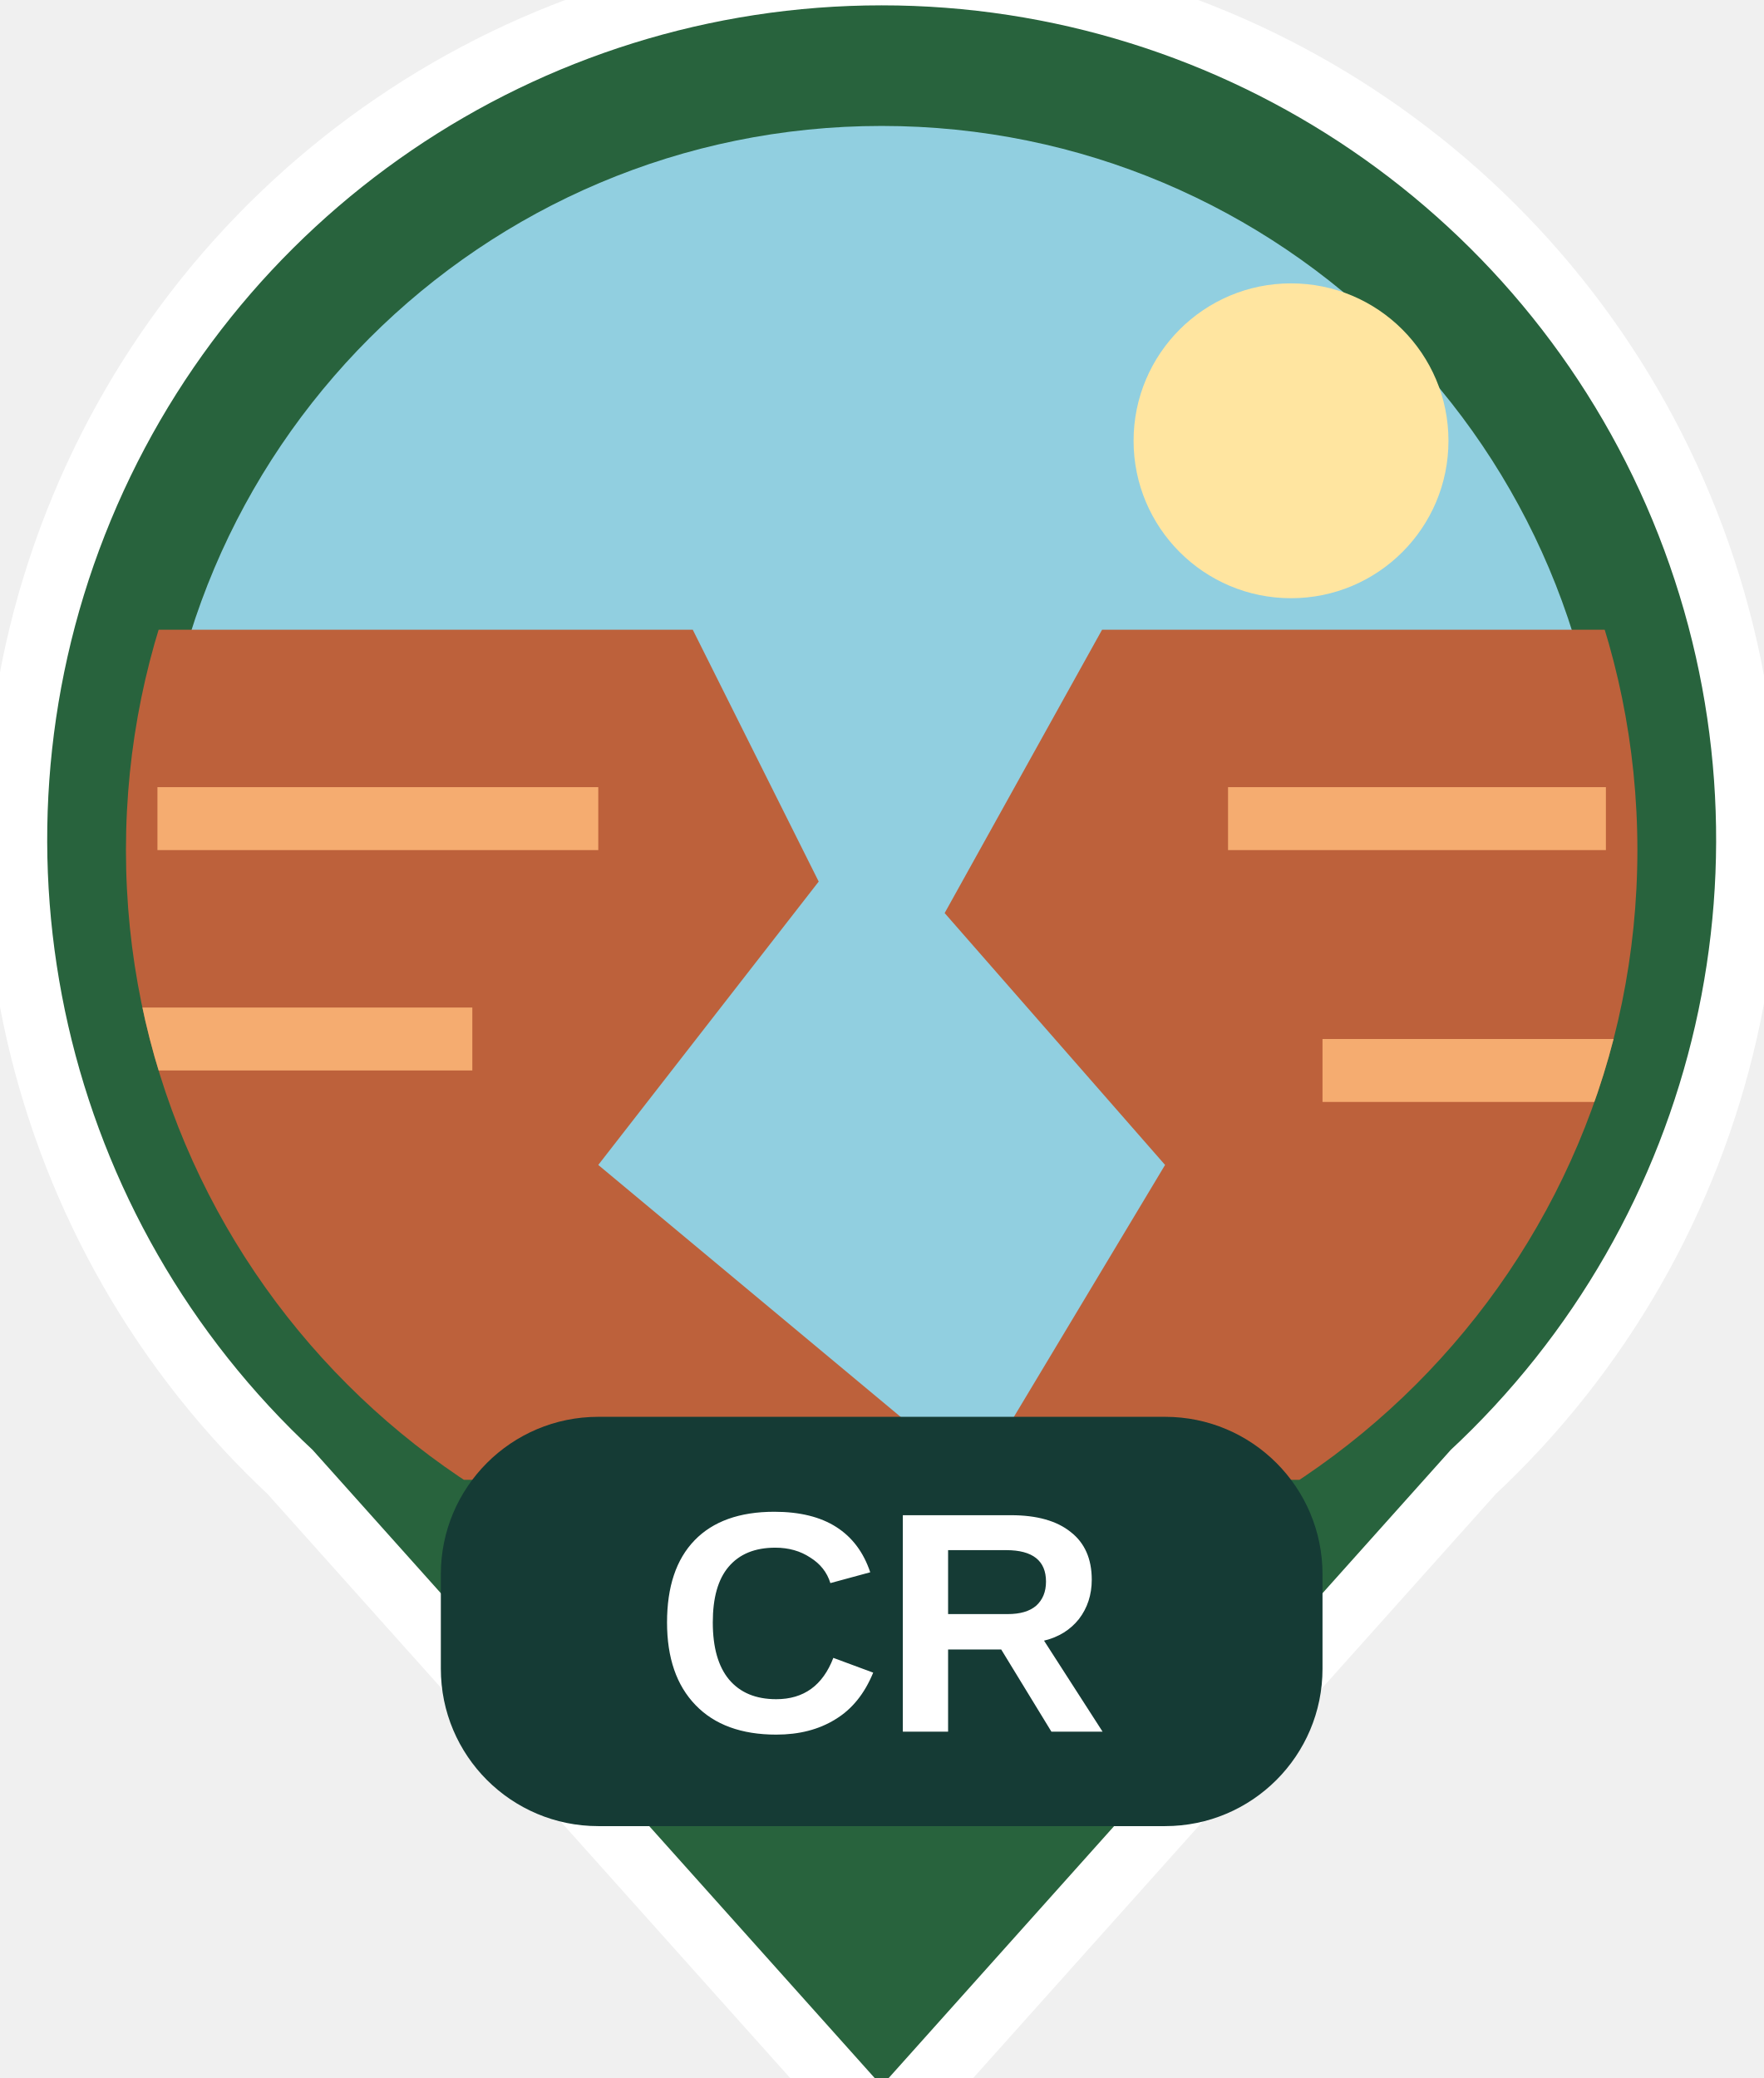
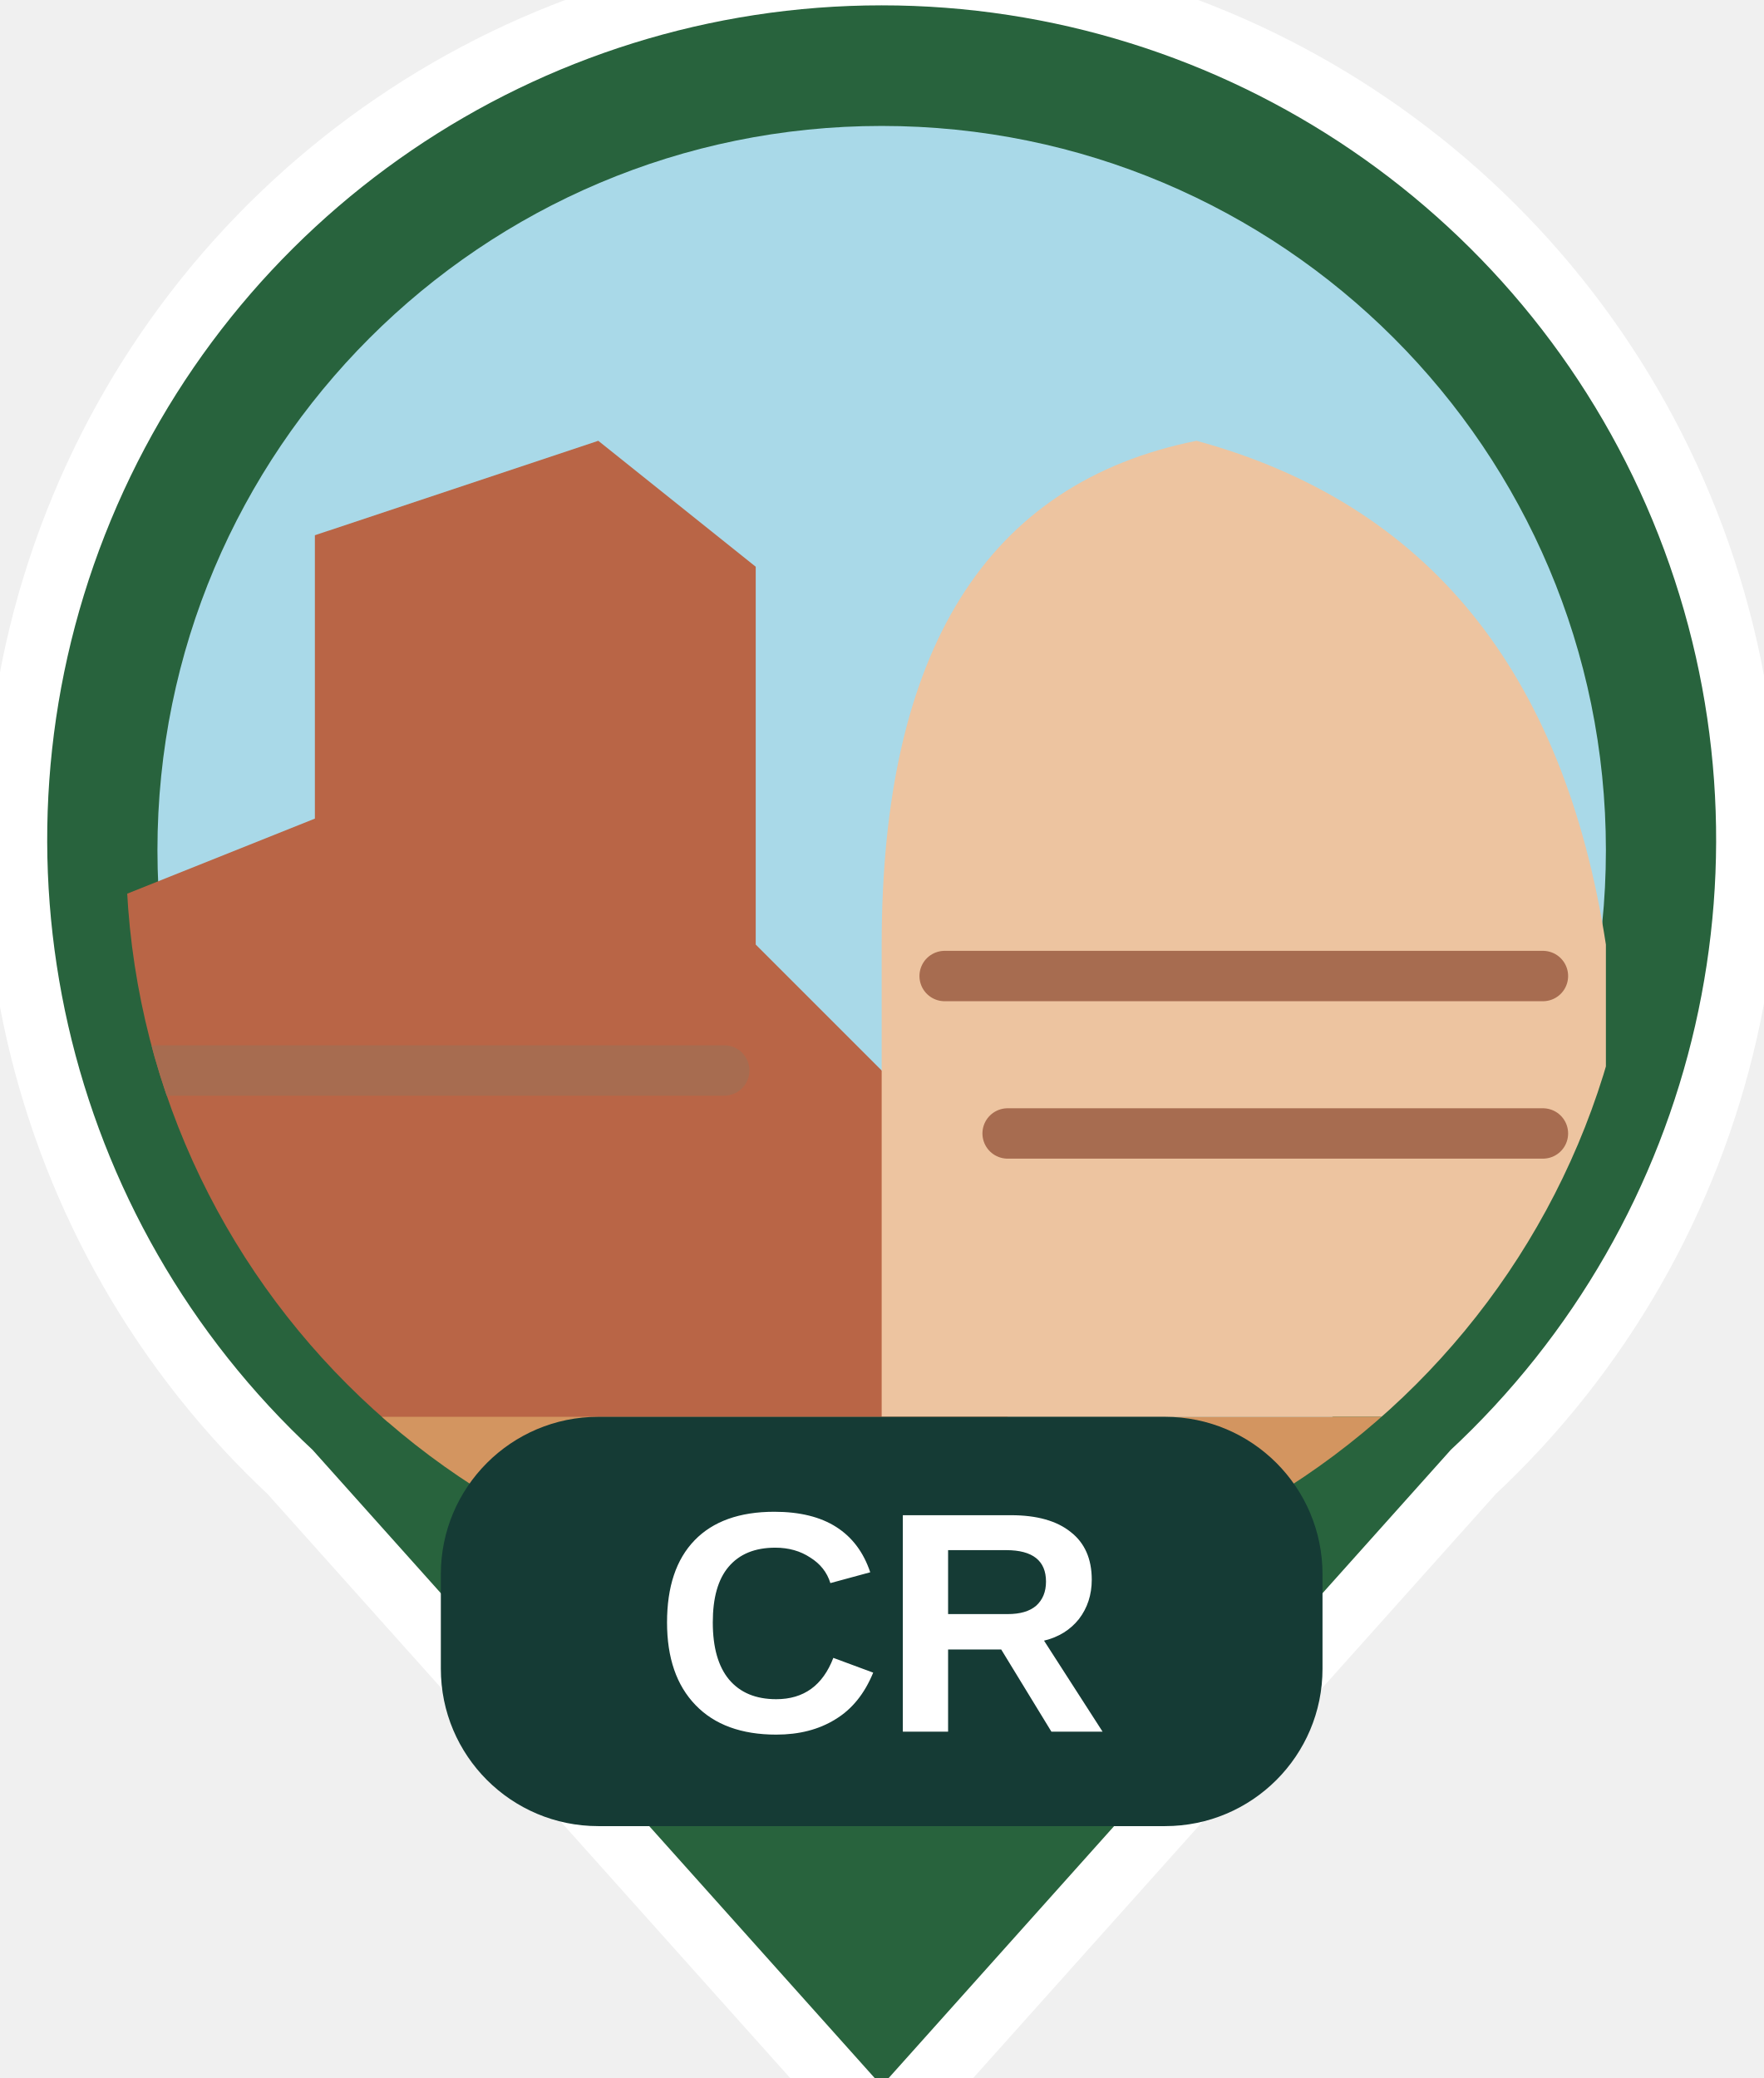
<svg xmlns="http://www.w3.org/2000/svg" viewBox="0 0 56 66">
  <defs>
    <clipPath id="scene">
      <circle cx="28" cy="27" r="24" />
    </clipPath>
  </defs>
  <path d="M28 64 11 45A25 25 0 1 1 45 45Z" fill="hsl(16,45%,27%)" stroke="white" stroke-width="7" />
  <path d="M28 64 11 45A25 25 0 1 1 45 45Z" fill="#28633d" stroke="#28633d" stroke-width="3" />
  <g clip-path="url(#scene)">
-     <circle cx="28" cy="27" r="23" fill="#91cfe0" />
-     <circle cx="41" cy="14" r="5" fill="#ffe5a0" />
-     <path d="M2 20h20l4 8-7 9 12 10H2Zm52 0H35l-5 9 7 8-6 10h23Z" fill="#bd613b" />
-     <path d="M5 26h14M4 33h11m24-7h12m-9 8h10" stroke="#f5ac70" stroke-width="2" />
+     <circle cx="28" cy="27" r="23" fill="#a9d9e8" />
+     <path d="M0 44V30l10-4V17l9-3 5 4v12l8 8v9Z" fill="#b96546" />
+     <path d="M28 45V30q0-14 10-16 11 3 13 16v15Z" fill="#edc4a0" />
+     <path d="M30 31h19m-17 5h17M5 34h18" fill="none" stroke="#a76c50" stroke-width="1.6" stroke-linejoin="round" stroke-linecap="round" />
+     <rect x="0" y="45" width="56" height="9" fill="#d39560" />
  </g>
  <rect x="14" y="45" width="28" height="13" rx="5" fill="#153b35" />
  <text x="28" y="55" text-anchor="middle" font-family="Arial,sans-serif" font-size="10" font-weight="bold" fill="white">CR</text>
</svg>
